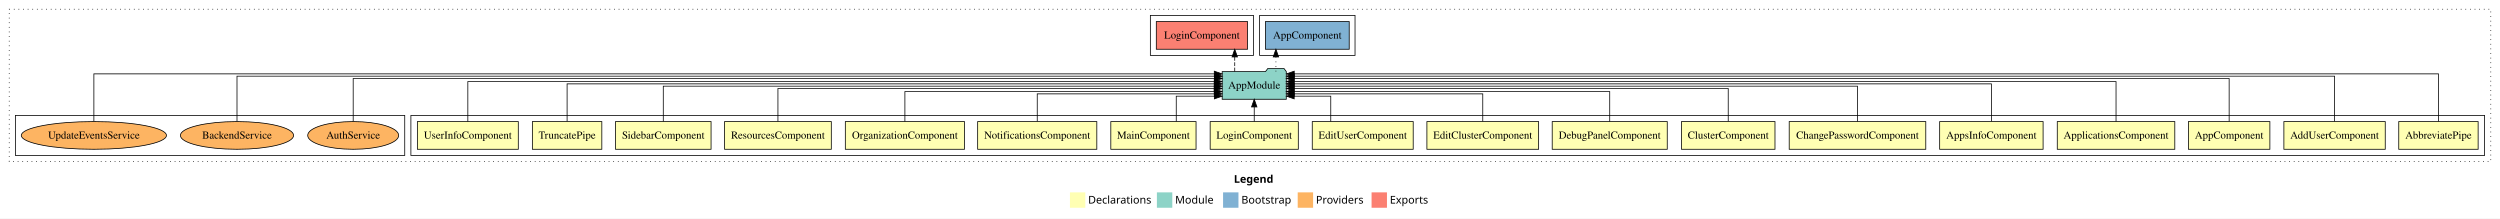
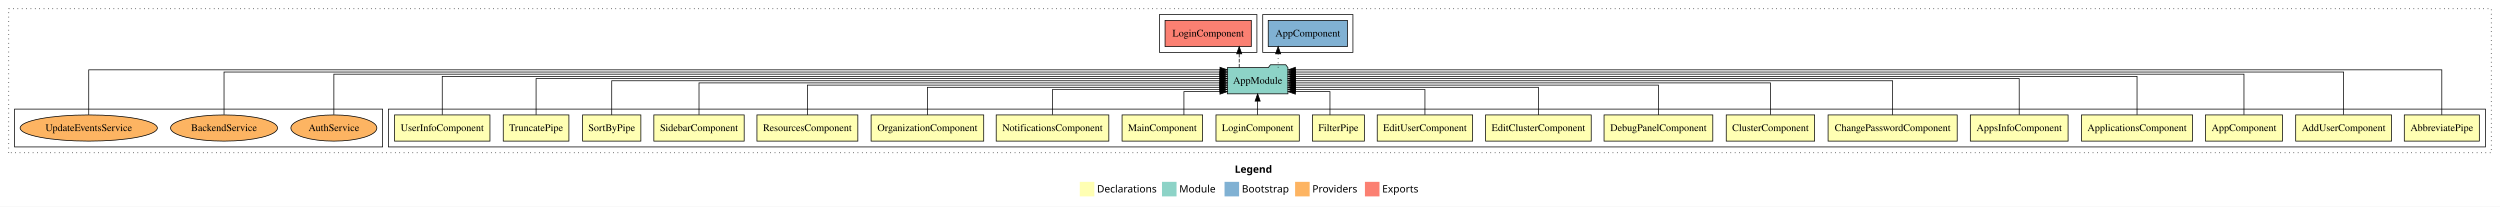
- <svg xmlns="http://www.w3.org/2000/svg" width="3249pt" height="284pt" viewBox="0.00 0.00 3249.00 284.00">
+ <svg xmlns="http://www.w3.org/2000/svg" width="3437pt" height="284pt" viewBox="0.00 0.00 3437.00 284.00">
  <g id="graph0" class="graph" transform="scale(1 1) rotate(0) translate(4 280)">
-     <polygon fill="#ffffff" stroke="transparent" points="-4,4 -4,-280 3245,-280 3245,4 -4,4" />
-     <text text-anchor="start" x="1599.509" y="-42.4" font-family="sans-serif" font-weight="bold" font-size="14.00" fill="#000000">Legend</text>
-     <polygon fill="#ffffb3" stroke="transparent" points="1386.5,-10 1386.5,-30 1406.5,-30 1406.5,-10 1386.5,-10" />
-     <text text-anchor="start" x="1410.129" y="-15.4" font-family="sans-serif" font-size="14.00" fill="#000000">  Declarations</text>
-     <polygon fill="#8dd3c7" stroke="transparent" points="1499.5,-10 1499.5,-30 1519.5,-30 1519.5,-10 1499.5,-10" />
-     <text text-anchor="start" x="1523.225" y="-15.4" font-family="sans-serif" font-size="14.00" fill="#000000">  Module</text>
-     <polygon fill="#80b1d3" stroke="transparent" points="1585.5,-10 1585.5,-30 1605.5,-30 1605.5,-10 1585.5,-10" />
-     <text text-anchor="start" x="1609.281" y="-15.4" font-family="sans-serif" font-size="14.00" fill="#000000">  Bootstrap</text>
-     <polygon fill="#fdb462" stroke="transparent" points="1682.5,-10 1682.5,-30 1702.5,-30 1702.5,-10 1682.5,-10" />
-     <text text-anchor="start" x="1706.173" y="-15.4" font-family="sans-serif" font-size="14.00" fill="#000000">  Providers</text>
-     <polygon fill="#fb8072" stroke="transparent" points="1778.5,-10 1778.5,-30 1798.5,-30 1798.5,-10 1778.5,-10" />
-     <text text-anchor="start" x="1802.226" y="-15.4" font-family="sans-serif" font-size="14.00" fill="#000000">  Exports</text>
+     <polygon fill="#ffffff" stroke="transparent" points="-4,4 -4,-280 3433,-280 3433,4 -4,4" />
+     <text text-anchor="start" x="1693.509" y="-42.4" font-family="sans-serif" font-weight="bold" font-size="14.00" fill="#000000">Legend</text>
+     <polygon fill="#ffffb3" stroke="transparent" points="1480.5,-10 1480.5,-30 1500.5,-30 1500.5,-10 1480.5,-10" />
+     <text text-anchor="start" x="1504.129" y="-15.4" font-family="sans-serif" font-size="14.00" fill="#000000">  Declarations</text>
+     <polygon fill="#8dd3c7" stroke="transparent" points="1593.5,-10 1593.5,-30 1613.5,-30 1613.5,-10 1593.5,-10" />
+     <text text-anchor="start" x="1617.225" y="-15.4" font-family="sans-serif" font-size="14.00" fill="#000000">  Module</text>
+     <polygon fill="#80b1d3" stroke="transparent" points="1679.5,-10 1679.5,-30 1699.5,-30 1699.5,-10 1679.5,-10" />
+     <text text-anchor="start" x="1703.281" y="-15.4" font-family="sans-serif" font-size="14.00" fill="#000000">  Bootstrap</text>
+     <polygon fill="#fdb462" stroke="transparent" points="1776.5,-10 1776.5,-30 1796.5,-30 1796.5,-10 1776.5,-10" />
+     <text text-anchor="start" x="1800.173" y="-15.4" font-family="sans-serif" font-size="14.00" fill="#000000">  Providers</text>
+     <polygon fill="#fb8072" stroke="transparent" points="1872.5,-10 1872.5,-30 1892.5,-30 1892.5,-10 1872.5,-10" />
+     <text text-anchor="start" x="1896.226" y="-15.4" font-family="sans-serif" font-size="14.00" fill="#000000">  Exports</text>
    <g id="clust1" class="cluster">
-       <polygon fill="none" stroke="#000000" stroke-dasharray="1,5" points="8,-70 8,-268 3233,-268 3233,-70 8,-70" />
+       <polygon fill="none" stroke="#000000" stroke-dasharray="1,5" points="8,-70 8,-268 3421,-268 3421,-70 8,-70" />
    </g>
    <g id="clust2" class="cluster">
-       <polygon fill="none" stroke="#000000" points="530,-78 530,-130 3225,-130 3225,-78 530,-78" />
-     </g>
-     <g id="clust22" class="cluster">
-       <polygon fill="none" stroke="#000000" points="1491,-208 1491,-260 1625,-260 1625,-208 1491,-208" />
-     </g>
-     <g id="clust23" class="cluster">
-       <polygon fill="none" stroke="#000000" points="1633,-208 1633,-260 1757,-260 1757,-208 1633,-208" />
+       <polygon fill="none" stroke="#000000" points="530,-78 530,-130 3413,-130 3413,-78 530,-78" />
    </g>
    <g id="clust24" class="cluster">
+       <polygon fill="none" stroke="#000000" points="1590,-208 1590,-260 1724,-260 1724,-208 1590,-208" />
+     </g>
+     <g id="clust25" class="cluster">
+       <polygon fill="none" stroke="#000000" points="1732,-208 1732,-260 1856,-260 1856,-208 1732,-208" />
+     </g>
+     <g id="clust26" class="cluster">
      <polygon fill="none" stroke="#000000" points="16,-78 16,-130 522,-130 522,-78 16,-78" />
    </g>
    <g id="node1" class="node">
-       <polygon fill="#ffffb3" stroke="#000000" points="3216.58,-122 3113.42,-122 3113.42,-86 3216.58,-86 3216.58,-122" />
-       <text text-anchor="middle" x="3165" y="-99.8" font-family="Times,serif" font-size="14.00" fill="#000000">AbbreviatePipe</text>
+       <polygon fill="#ffffb3" stroke="#000000" points="3404.58,-122 3301.42,-122 3301.42,-86 3404.58,-86 3404.58,-122" />
+       <text text-anchor="middle" x="3353" y="-99.8" font-family="Times,serif" font-size="14.00" fill="#000000">AbbreviatePipe</text>
+     </g>
+     <g id="node21" class="node">
+       <polygon fill="#8dd3c7" stroke="#000000" points="1766.657,-187 1763.657,-191 1742.657,-191 1739.657,-187 1683.343,-187 1683.343,-151 1766.657,-151 1766.657,-187" />
+       <text text-anchor="middle" x="1725" y="-164.8" font-family="Times,serif" font-size="14.00" fill="#000000">AppModule</text>
+     </g>
+     <g id="edge1" class="edge">
+       <path fill="none" stroke="#000000" d="M3353,-122.153C3353,-145.757 3353,-184 3353,-184 3353,-184 1776.879,-184 1776.879,-184" />
+       <polygon fill="#000000" stroke="#000000" points="1776.879,-180.5 1766.879,-184 1776.879,-187.5 1776.879,-180.5" />
+     </g>
+     <g id="node2" class="node">
+       <polygon fill="#ffffb3" stroke="#000000" points="3283.865,-122 3152.135,-122 3152.135,-86 3283.865,-86 3283.865,-122" />
+       <text text-anchor="middle" x="3218" y="-99.8" font-family="Times,serif" font-size="14.00" fill="#000000">AddUserComponent</text>
+     </g>
+     <g id="edge2" class="edge">
+       <path fill="none" stroke="#000000" d="M3218,-122.248C3218,-145.018 3218,-181 3218,-181 3218,-181 1776.883,-181 1776.883,-181" />
+       <polygon fill="#000000" stroke="#000000" points="1776.883,-177.5 1766.883,-181 1776.883,-184.5 1776.883,-177.5" />
+     </g>
+     <g id="node3" class="node">
+       <polygon fill="#ffffb3" stroke="#000000" points="3133.94,-122 3028.06,-122 3028.06,-86 3133.94,-86 3133.94,-122" />
+       <text text-anchor="middle" x="3081" y="-99.8" font-family="Times,serif" font-size="14.00" fill="#000000">AppComponent</text>
+     </g>
+     <g id="edge3" class="edge">
+       <path fill="none" stroke="#000000" d="M3081,-122.292C3081,-144.206 3081,-178 3081,-178 3081,-178 1776.695,-178 1776.695,-178" />
+       <polygon fill="#000000" stroke="#000000" points="1776.695,-174.5 1766.695,-178 1776.695,-181.5 1776.695,-174.5" />
+     </g>
+     <g id="node4" class="node">
+       <polygon fill="#ffffb3" stroke="#000000" points="3010.375,-122 2857.625,-122 2857.625,-86 3010.375,-86 3010.375,-122" />
+       <text text-anchor="middle" x="2934" y="-99.8" font-family="Times,serif" font-size="14.00" fill="#000000">ApplicationsComponent</text>
+     </g>
+     <g id="edge4" class="edge">
+       <path fill="none" stroke="#000000" d="M2934,-122.284C2934,-143.321 2934,-175 2934,-175 2934,-175 1776.968,-175 1776.968,-175" />
+       <polygon fill="#000000" stroke="#000000" points="1776.968,-171.5 1766.968,-175 1776.968,-178.5 1776.968,-171.5" />
+     </g>
+     <g id="node5" class="node">
+       <polygon fill="#ffffb3" stroke="#000000" points="2839.205,-122 2704.795,-122 2704.795,-86 2839.205,-86 2839.205,-122" />
+       <text text-anchor="middle" x="2772" y="-99.8" font-family="Times,serif" font-size="14.00" fill="#000000">AppsInfoComponent</text>
+     </g>
+     <g id="edge5" class="edge">
+       <path fill="none" stroke="#000000" d="M2772,-122.223C2772,-142.365 2772,-172 2772,-172 2772,-172 1776.69,-172 1776.69,-172" />
+       <polygon fill="#000000" stroke="#000000" points="1776.69,-168.5 1766.69,-172 1776.69,-175.5 1776.69,-168.5" />
+     </g>
+     <g id="node6" class="node">
+       <polygon fill="#ffffb3" stroke="#000000" points="2686.752,-122 2509.248,-122 2509.248,-86 2686.752,-86 2686.752,-122" />
+       <text text-anchor="middle" x="2598" y="-99.8" font-family="Times,serif" font-size="14.00" fill="#000000">ChangePasswordComponent</text>
+     </g>
+     <g id="edge6" class="edge">
+       <path fill="none" stroke="#000000" d="M2598,-122.106C2598,-141.339 2598,-169 2598,-169 2598,-169 1776.812,-169 1776.812,-169" />
+       <polygon fill="#000000" stroke="#000000" points="1776.812,-165.5 1766.812,-169 1776.812,-172.5 1776.812,-165.5" />
+     </g>
+     <g id="node7" class="node">
+       <polygon fill="#ffffb3" stroke="#000000" points="2490.77,-122 2369.23,-122 2369.23,-86 2490.77,-86 2490.77,-122" />
+       <text text-anchor="middle" x="2430" y="-99.8" font-family="Times,serif" font-size="14.00" fill="#000000">ClusterComponent</text>
+     </g>
+     <g id="edge7" class="edge">
+       <path fill="none" stroke="#000000" d="M2430,-122.267C2430,-140.555 2430,-166 2430,-166 2430,-166 1776.729,-166 1776.729,-166" />
+       <polygon fill="#000000" stroke="#000000" points="1776.729,-162.5 1766.729,-166 1776.729,-169.5 1776.729,-162.5" />
+     </g>
+     <g id="node8" class="node">
+       <polygon fill="#ffffb3" stroke="#000000" points="2350.756,-122 2201.244,-122 2201.244,-86 2350.756,-86 2350.756,-122" />
+       <text text-anchor="middle" x="2276" y="-99.8" font-family="Times,serif" font-size="14.00" fill="#000000">DebugPanelComponent</text>
+     </g>
+     <g id="edge8" class="edge">
+       <path fill="none" stroke="#000000" d="M2276,-122.022C2276,-139.373 2276,-163 2276,-163 2276,-163 1776.867,-163 1776.867,-163" />
+       <polygon fill="#000000" stroke="#000000" points="1776.867,-159.5 1766.867,-163 1776.867,-166.5 1776.867,-159.5" />
+     </g>
+     <g id="node9" class="node">
+       <polygon fill="#ffffb3" stroke="#000000" points="2183.604,-122 2038.396,-122 2038.396,-86 2183.604,-86 2183.604,-122" />
+       <text text-anchor="middle" x="2111" y="-99.8" font-family="Times,serif" font-size="14.00" fill="#000000">EditClusterComponent</text>
+     </g>
+     <g id="edge9" class="edge">
+       <path fill="none" stroke="#000000" d="M2111,-122.027C2111,-138.398 2111,-160 2111,-160 2111,-160 1776.676,-160 1776.676,-160" />
+       <polygon fill="#000000" stroke="#000000" points="1776.676,-156.5 1766.676,-160 1776.676,-163.5 1776.676,-156.5" />
+     </g>
+     <g id="node10" class="node">
+       <polygon fill="#ffffb3" stroke="#000000" points="2020.593,-122 1889.407,-122 1889.407,-86 2020.593,-86 2020.593,-122" />
+       <text text-anchor="middle" x="1955" y="-99.8" font-family="Times,serif" font-size="14.00" fill="#000000">EditUserComponent</text>
+     </g>
+     <g id="edge10" class="edge">
+       <path fill="none" stroke="#000000" d="M1955,-122.24C1955,-137.571 1955,-157 1955,-157 1955,-157 1776.918,-157 1776.918,-157" />
+       <polygon fill="#000000" stroke="#000000" points="1776.918,-153.5 1766.918,-157 1776.918,-160.5 1776.918,-153.5" />
+     </g>
+     <g id="node11" class="node">
+       <polygon fill="#ffffb3" stroke="#000000" points="1871.718,-122 1800.282,-122 1800.282,-86 1871.718,-86 1871.718,-122" />
+       <text text-anchor="middle" x="1836" y="-99.8" font-family="Times,serif" font-size="14.00" fill="#000000">FilterPipe</text>
+     </g>
+     <g id="edge11" class="edge">
+       <path fill="none" stroke="#000000" d="M1824.43,-122.051C1824.43,-136.373 1824.43,-154 1824.43,-154 1824.43,-154 1776.879,-154 1776.879,-154" />
+       <polygon fill="#000000" stroke="#000000" points="1776.879,-150.5 1766.879,-154 1776.879,-157.5 1776.879,-150.5" />
+     </g>
+     <g id="node12" class="node">
+       <polygon fill="#ffffb3" stroke="#000000" points="1782.276,-122 1667.724,-122 1667.724,-86 1782.276,-86 1782.276,-122" />
+       <text text-anchor="middle" x="1725" y="-99.8" font-family="Times,serif" font-size="14.00" fill="#000000">LoginComponent</text>
+     </g>
+     <g id="edge12" class="edge">
+       <path fill="none" stroke="#000000" d="M1725,-122.106C1725,-122.106 1725,-140.991 1725,-140.991" />
+       <polygon fill="#000000" stroke="#000000" points="1721.5,-140.991 1725,-150.991 1728.5,-140.991 1721.5,-140.991" />
+     </g>
+     <g id="node13" class="node">
+       <polygon fill="#ffffb3" stroke="#000000" points="1649.382,-122 1538.618,-122 1538.618,-86 1649.382,-86 1649.382,-122" />
+       <text text-anchor="middle" x="1594" y="-99.8" font-family="Times,serif" font-size="14.00" fill="#000000">MainComponent</text>
+     </g>
+     <g id="edge13" class="edge">
+       <path fill="none" stroke="#000000" d="M1623.652,-122.051C1623.652,-136.373 1623.652,-154 1623.652,-154 1623.652,-154 1673.193,-154 1673.193,-154" />
+       <polygon fill="#000000" stroke="#000000" points="1673.193,-157.5 1683.193,-154 1673.193,-150.5 1673.193,-157.5" />
+     </g>
+     <g id="node14" class="node">
+       <polygon fill="#ffffb3" stroke="#000000" points="1520.427,-122 1365.573,-122 1365.573,-86 1520.427,-86 1520.427,-122" />
+       <text text-anchor="middle" x="1443" y="-99.8" font-family="Times,serif" font-size="14.00" fill="#000000">NotificationsComponent</text>
+     </g>
+     <g id="edge14" class="edge">
+       <path fill="none" stroke="#000000" d="M1443,-122.24C1443,-137.571 1443,-157 1443,-157 1443,-157 1673.086,-157 1673.086,-157" />
+       <polygon fill="#000000" stroke="#000000" points="1673.086,-160.5 1683.086,-157 1673.086,-153.5 1673.086,-160.5" />
+     </g>
+     <g id="node15" class="node">
+       <polygon fill="#ffffb3" stroke="#000000" points="1348.416,-122 1193.584,-122 1193.584,-86 1348.416,-86 1348.416,-122" />
+       <text text-anchor="middle" x="1271" y="-99.8" font-family="Times,serif" font-size="14.00" fill="#000000">OrganizationComponent</text>
+     </g>
+     <g id="edge15" class="edge">
+       <path fill="none" stroke="#000000" d="M1271,-122.027C1271,-138.398 1271,-160 1271,-160 1271,-160 1673.102,-160 1673.102,-160" />
+       <polygon fill="#000000" stroke="#000000" points="1673.103,-163.5 1683.102,-160 1673.102,-156.5 1673.103,-163.5" />
+     </g>
+     <g id="node16" class="node">
+       <polygon fill="#ffffb3" stroke="#000000" points="1175.363,-122 1036.637,-122 1036.637,-86 1175.363,-86 1175.363,-122" />
+       <text text-anchor="middle" x="1106" y="-99.8" font-family="Times,serif" font-size="14.00" fill="#000000">ResourcesComponent</text>
+     </g>
+     <g id="edge16" class="edge">
+       <path fill="none" stroke="#000000" d="M1106,-122.022C1106,-139.373 1106,-163 1106,-163 1106,-163 1672.94,-163 1672.94,-163" />
+       <polygon fill="#000000" stroke="#000000" points="1672.94,-166.5 1682.94,-163 1672.94,-159.5 1672.94,-166.5" />
+     </g>
+     <g id="node17" class="node">
+       <polygon fill="#ffffb3" stroke="#000000" points="1019.095,-122 894.905,-122 894.905,-86 1019.095,-86 1019.095,-122" />
+       <text text-anchor="middle" x="957" y="-99.8" font-family="Times,serif" font-size="14.00" fill="#000000">SidebarComponent</text>
+     </g>
+     <g id="edge17" class="edge">
+       <path fill="none" stroke="#000000" d="M957,-122.267C957,-140.555 957,-166 957,-166 957,-166 1673.164,-166 1673.164,-166" />
+       <polygon fill="#000000" stroke="#000000" points="1673.164,-169.5 1683.164,-166 1673.164,-162.5 1673.164,-169.5" />
+     </g>
+     <g id="node18" class="node">
+       <polygon fill="#ffffb3" stroke="#000000" points="877.059,-122 796.941,-122 796.941,-86 877.059,-86 877.059,-122" />
+       <text text-anchor="middle" x="837" y="-99.8" font-family="Times,serif" font-size="14.00" fill="#000000">SortByPipe</text>
+     </g>
+     <g id="edge18" class="edge">
+       <path fill="none" stroke="#000000" d="M837,-122.106C837,-141.339 837,-169 837,-169 837,-169 1673.065,-169 1673.065,-169" />
+       <polygon fill="#000000" stroke="#000000" points="1673.065,-172.5 1683.065,-169 1673.065,-165.5 1673.065,-172.5" />
    </g>
    <g id="node19" class="node">
-       <polygon fill="#8dd3c7" stroke="#000000" points="1667.657,-187 1664.657,-191 1643.657,-191 1640.657,-187 1584.343,-187 1584.343,-151 1667.657,-151 1667.657,-187" />
-       <text text-anchor="middle" x="1626" y="-164.8" font-family="Times,serif" font-size="14.00" fill="#000000">AppModule</text>
-     </g>
-     <g id="edge1" class="edge">
-       <path fill="none" stroke="#000000" d="M3165,-122.153C3165,-145.757 3165,-184 3165,-184 3165,-184 1677.963,-184 1677.963,-184" />
-       <polygon fill="#000000" stroke="#000000" points="1677.963,-180.5 1667.963,-184 1677.963,-187.5 1677.963,-180.5" />
-     </g>
-     <g id="node2" class="node">
-       <polygon fill="#ffffb3" stroke="#000000" points="3095.865,-122 2964.135,-122 2964.135,-86 3095.865,-86 3095.865,-122" />
-       <text text-anchor="middle" x="3030" y="-99.8" font-family="Times,serif" font-size="14.00" fill="#000000">AddUserComponent</text>
-     </g>
-     <g id="edge2" class="edge">
-       <path fill="none" stroke="#000000" d="M3030,-122.248C3030,-145.018 3030,-181 3030,-181 3030,-181 1678.019,-181 1678.019,-181" />
-       <polygon fill="#000000" stroke="#000000" points="1678.019,-177.5 1668.019,-181 1678.019,-184.5 1678.019,-177.5" />
-     </g>
-     <g id="node3" class="node">
-       <polygon fill="#ffffb3" stroke="#000000" points="2945.94,-122 2840.06,-122 2840.06,-86 2945.94,-86 2945.94,-122" />
-       <text text-anchor="middle" x="2893" y="-99.8" font-family="Times,serif" font-size="14.00" fill="#000000">AppComponent</text>
-     </g>
-     <g id="edge3" class="edge">
-       <path fill="none" stroke="#000000" d="M2893,-122.292C2893,-144.206 2893,-178 2893,-178 2893,-178 1677.794,-178 1677.794,-178" />
-       <polygon fill="#000000" stroke="#000000" points="1677.794,-174.5 1667.794,-178 1677.794,-181.5 1677.794,-174.5" />
-     </g>
-     <g id="node4" class="node">
-       <polygon fill="#ffffb3" stroke="#000000" points="2822.375,-122 2669.625,-122 2669.625,-86 2822.375,-86 2822.375,-122" />
-       <text text-anchor="middle" x="2746" y="-99.8" font-family="Times,serif" font-size="14.00" fill="#000000">ApplicationsComponent</text>
-     </g>
-     <g id="edge4" class="edge">
-       <path fill="none" stroke="#000000" d="M2746,-122.027C2746,-142.767 2746,-174 2746,-174 2746,-174 1677.861,-174 1677.861,-174" />
-       <polygon fill="#000000" stroke="#000000" points="1677.861,-170.5 1667.861,-174 1677.861,-177.5 1677.861,-170.5" />
-     </g>
-     <g id="node5" class="node">
-       <polygon fill="#ffffb3" stroke="#000000" points="2651.205,-122 2516.795,-122 2516.795,-86 2651.205,-86 2651.205,-122" />
-       <text text-anchor="middle" x="2584" y="-99.8" font-family="Times,serif" font-size="14.00" fill="#000000">AppsInfoComponent</text>
-     </g>
-     <g id="edge5" class="edge">
-       <path fill="none" stroke="#000000" d="M2584,-122.308C2584,-142.145 2584,-171 2584,-171 2584,-171 1677.78,-171 1677.78,-171" />
-       <polygon fill="#000000" stroke="#000000" points="1677.78,-167.5 1667.78,-171 1677.78,-174.5 1677.78,-167.5" />
-     </g>
-     <g id="node6" class="node">
-       <polygon fill="#ffffb3" stroke="#000000" points="2498.752,-122 2321.248,-122 2321.248,-86 2498.752,-86 2498.752,-122" />
-       <text text-anchor="middle" x="2410" y="-99.8" font-family="Times,serif" font-size="14.00" fill="#000000">ChangePasswordComponent</text>
-     </g>
-     <g id="edge6" class="edge">
-       <path fill="none" stroke="#000000" d="M2410,-122.169C2410,-141.09 2410,-168 2410,-168 2410,-168 1677.874,-168 1677.874,-168" />
-       <polygon fill="#000000" stroke="#000000" points="1677.874,-164.5 1667.874,-168 1677.874,-171.5 1677.874,-164.5" />
-     </g>
-     <g id="node7" class="node">
-       <polygon fill="#ffffb3" stroke="#000000" points="2302.77,-122 2181.23,-122 2181.23,-86 2302.77,-86 2302.77,-122" />
-       <text text-anchor="middle" x="2242" y="-99.8" font-family="Times,serif" font-size="14.00" fill="#000000">ClusterComponent</text>
-     </g>
-     <g id="edge7" class="edge">
-       <path fill="none" stroke="#000000" d="M2242,-122.302C2242,-140.27 2242,-165 2242,-165 2242,-165 1677.856,-165 1677.856,-165" />
-       <polygon fill="#000000" stroke="#000000" points="1677.856,-161.5 1667.856,-165 1677.856,-168.5 1677.856,-161.5" />
-     </g>
-     <g id="node8" class="node">
-       <polygon fill="#ffffb3" stroke="#000000" points="2162.756,-122 2013.244,-122 2013.244,-86 2162.756,-86 2162.756,-122" />
-       <text text-anchor="middle" x="2088" y="-99.8" font-family="Times,serif" font-size="14.00" fill="#000000">DebugPanelComponent</text>
-     </g>
-     <g id="edge8" class="edge">
-       <path fill="none" stroke="#000000" d="M2088,-122.035C2088,-138.734 2088,-161 2088,-161 2088,-161 1677.814,-161 1677.814,-161" />
-       <polygon fill="#000000" stroke="#000000" points="1677.814,-157.5 1667.814,-161 1677.814,-164.5 1677.814,-157.5" />
-     </g>
-     <g id="node9" class="node">
-       <polygon fill="#ffffb3" stroke="#000000" points="1995.604,-122 1850.396,-122 1850.396,-86 1995.604,-86 1995.604,-122" />
-       <text text-anchor="middle" x="1923" y="-99.8" font-family="Times,serif" font-size="14.00" fill="#000000">EditClusterComponent</text>
-     </g>
-     <g id="edge9" class="edge">
-       <path fill="none" stroke="#000000" d="M1923,-122.282C1923,-137.948 1923,-158 1923,-158 1923,-158 1677.923,-158 1677.923,-158" />
-       <polygon fill="#000000" stroke="#000000" points="1677.923,-154.5 1667.923,-158 1677.923,-161.5 1677.923,-154.5" />
-     </g>
-     <g id="node10" class="node">
-       <polygon fill="#ffffb3" stroke="#000000" points="1832.593,-122 1701.407,-122 1701.407,-86 1832.593,-86 1832.593,-122" />
-       <text text-anchor="middle" x="1767" y="-99.8" font-family="Times,serif" font-size="14.00" fill="#000000">EditUserComponent</text>
-     </g>
-     <g id="edge10" class="edge">
-       <path fill="none" stroke="#000000" d="M1725.462,-122.124C1725.462,-136.783 1725.462,-155 1725.462,-155 1725.462,-155 1677.892,-155 1677.892,-155" />
-       <polygon fill="#000000" stroke="#000000" points="1677.892,-151.5 1667.892,-155 1677.892,-158.5 1677.892,-151.5" />
-     </g>
-     <g id="node11" class="node">
-       <polygon fill="#ffffb3" stroke="#000000" points="1683.276,-122 1568.724,-122 1568.724,-86 1683.276,-86 1683.276,-122" />
-       <text text-anchor="middle" x="1626" y="-99.8" font-family="Times,serif" font-size="14.00" fill="#000000">LoginComponent</text>
-     </g>
-     <g id="edge11" class="edge">
-       <path fill="none" stroke="#000000" d="M1626,-122.106C1626,-122.106 1626,-140.991 1626,-140.991" />
-       <polygon fill="#000000" stroke="#000000" points="1622.5,-140.991 1626,-150.991 1629.5,-140.991 1622.5,-140.991" />
-     </g>
-     <g id="node12" class="node">
-       <polygon fill="#ffffb3" stroke="#000000" points="1550.382,-122 1439.618,-122 1439.618,-86 1550.382,-86 1550.382,-122" />
-       <text text-anchor="middle" x="1495" y="-99.8" font-family="Times,serif" font-size="14.00" fill="#000000">MainComponent</text>
-     </g>
-     <g id="edge12" class="edge">
-       <path fill="none" stroke="#000000" d="M1524.652,-122.124C1524.652,-136.783 1524.652,-155 1524.652,-155 1524.652,-155 1574.193,-155 1574.193,-155" />
-       <polygon fill="#000000" stroke="#000000" points="1574.193,-158.5 1584.193,-155 1574.193,-151.5 1574.193,-158.5" />
-     </g>
-     <g id="node13" class="node">
-       <polygon fill="#ffffb3" stroke="#000000" points="1421.427,-122 1266.573,-122 1266.573,-86 1421.427,-86 1421.427,-122" />
-       <text text-anchor="middle" x="1344" y="-99.8" font-family="Times,serif" font-size="14.00" fill="#000000">NotificationsComponent</text>
-     </g>
-     <g id="edge13" class="edge">
-       <path fill="none" stroke="#000000" d="M1344,-122.282C1344,-137.948 1344,-158 1344,-158 1344,-158 1574.086,-158 1574.086,-158" />
-       <polygon fill="#000000" stroke="#000000" points="1574.086,-161.5 1584.086,-158 1574.086,-154.5 1574.086,-161.5" />
-     </g>
-     <g id="node14" class="node">
-       <polygon fill="#ffffb3" stroke="#000000" points="1249.416,-122 1094.584,-122 1094.584,-86 1249.416,-86 1249.416,-122" />
-       <text text-anchor="middle" x="1172" y="-99.8" font-family="Times,serif" font-size="14.00" fill="#000000">OrganizationComponent</text>
-     </g>
-     <g id="edge14" class="edge">
-       <path fill="none" stroke="#000000" d="M1172,-122.035C1172,-138.734 1172,-161 1172,-161 1172,-161 1574.102,-161 1574.102,-161" />
-       <polygon fill="#000000" stroke="#000000" points="1574.103,-164.5 1584.102,-161 1574.102,-157.5 1574.103,-164.5" />
-     </g>
-     <g id="node15" class="node">
-       <polygon fill="#ffffb3" stroke="#000000" points="1076.363,-122 937.637,-122 937.637,-86 1076.363,-86 1076.363,-122" />
-       <text text-anchor="middle" x="1007" y="-99.8" font-family="Times,serif" font-size="14.00" fill="#000000">ResourcesComponent</text>
-     </g>
-     <g id="edge15" class="edge">
-       <path fill="none" stroke="#000000" d="M1007,-122.302C1007,-140.27 1007,-165 1007,-165 1007,-165 1573.94,-165 1573.94,-165" />
-       <polygon fill="#000000" stroke="#000000" points="1573.94,-168.5 1583.94,-165 1573.94,-161.5 1573.94,-168.5" />
-     </g>
-     <g id="node16" class="node">
-       <polygon fill="#ffffb3" stroke="#000000" points="920.095,-122 795.905,-122 795.905,-86 920.095,-86 920.095,-122" />
-       <text text-anchor="middle" x="858" y="-99.8" font-family="Times,serif" font-size="14.00" fill="#000000">SidebarComponent</text>
-     </g>
-     <g id="edge16" class="edge">
-       <path fill="none" stroke="#000000" d="M858,-122.169C858,-141.09 858,-168 858,-168 858,-168 1574.164,-168 1574.164,-168" />
-       <polygon fill="#000000" stroke="#000000" points="1574.164,-171.5 1584.164,-168 1574.164,-164.5 1574.164,-171.5" />
-     </g>
-     <g id="node17" class="node">
      <polygon fill="#ffffb3" stroke="#000000" points="778.136,-122 687.864,-122 687.864,-86 778.136,-86 778.136,-122" />
      <text text-anchor="middle" x="733" y="-99.8" font-family="Times,serif" font-size="14.00" fill="#000000">TruncatePipe</text>
    </g>
-     <g id="edge17" class="edge">
-       <path fill="none" stroke="#000000" d="M733,-122.308C733,-142.145 733,-171 733,-171 733,-171 1574.127,-171 1574.127,-171" />
-       <polygon fill="#000000" stroke="#000000" points="1574.127,-174.5 1584.127,-171 1574.127,-167.5 1574.127,-174.5" />
-     </g>
-     <g id="node18" class="node">
+     <g id="edge19" class="edge">
+       <path fill="none" stroke="#000000" d="M733,-122.223C733,-142.365 733,-172 733,-172 733,-172 1673.324,-172 1673.324,-172" />
+       <polygon fill="#000000" stroke="#000000" points="1673.324,-175.5 1683.324,-172 1673.324,-168.5 1673.324,-175.5" />
+     </g>
+     <g id="node20" class="node">
      <polygon fill="#ffffb3" stroke="#000000" points="669.58,-122 538.42,-122 538.42,-86 669.58,-86 669.58,-122" />
      <text text-anchor="middle" x="604" y="-99.8" font-family="Times,serif" font-size="14.00" fill="#000000">UserInfoComponent</text>
    </g>
-     <g id="edge18" class="edge">
-       <path fill="none" stroke="#000000" d="M604,-122.027C604,-142.767 604,-174 604,-174 604,-174 1574.031,-174 1574.031,-174" />
-       <polygon fill="#000000" stroke="#000000" points="1574.031,-177.5 1584.031,-174 1574.031,-170.5 1574.031,-177.5" />
-     </g>
-     <g id="node20" class="node">
-       <polygon fill="#fb8072" stroke="#000000" points="1617.276,-252 1498.724,-252 1498.724,-216 1617.276,-216 1617.276,-252" />
-       <text text-anchor="middle" x="1558" y="-229.8" font-family="Times,serif" font-size="14.00" fill="#000000">LoginComponent </text>
-     </g>
-     <g id="edge19" class="edge">
-       <path fill="none" stroke="#000000" stroke-dasharray="5,2" d="M1600.655,-187.106C1600.655,-187.106 1600.655,-205.991 1600.655,-205.991" />
-       <polygon fill="#000000" stroke="#000000" points="1597.155,-205.991 1600.655,-215.991 1604.155,-205.991 1597.155,-205.991" />
-     </g>
-     <g id="node21" class="node">
-       <polygon fill="#80b1d3" stroke="#000000" points="1749.439,-252 1640.561,-252 1640.561,-216 1749.439,-216 1749.439,-252" />
-       <text text-anchor="middle" x="1695" y="-229.8" font-family="Times,serif" font-size="14.00" fill="#000000">AppComponent </text>
-     </g>
    <g id="edge20" class="edge">
-       <path fill="none" stroke="#000000" stroke-dasharray="1,5" d="M1654.179,-187.106C1654.179,-187.106 1654.179,-205.991 1654.179,-205.991" />
-       <polygon fill="#000000" stroke="#000000" points="1650.679,-205.991 1654.179,-215.991 1657.679,-205.991 1650.679,-205.991" />
+       <path fill="none" stroke="#000000" d="M604,-122.284C604,-143.321 604,-175 604,-175 604,-175 1673.101,-175 1673.101,-175" />
+       <polygon fill="#000000" stroke="#000000" points="1673.101,-178.5 1683.101,-175 1673.101,-171.5 1673.101,-178.5" />
    </g>
    <g id="node22" class="node">
+       <polygon fill="#fb8072" stroke="#000000" points="1716.276,-252 1597.724,-252 1597.724,-216 1716.276,-216 1716.276,-252" />
+       <text text-anchor="middle" x="1657" y="-229.8" font-family="Times,serif" font-size="14.00" fill="#000000">LoginComponent </text>
+     </g>
+     <g id="edge21" class="edge">
+       <path fill="none" stroke="#000000" stroke-dasharray="5,2" d="M1699.655,-187.106C1699.655,-187.106 1699.655,-205.991 1699.655,-205.991" />
+       <polygon fill="#000000" stroke="#000000" points="1696.155,-205.991 1699.655,-215.991 1703.155,-205.991 1696.155,-205.991" />
+     </g>
+     <g id="node23" class="node">
+       <polygon fill="#80b1d3" stroke="#000000" points="1848.439,-252 1739.561,-252 1739.561,-216 1848.439,-216 1848.439,-252" />
+       <text text-anchor="middle" x="1794" y="-229.8" font-family="Times,serif" font-size="14.00" fill="#000000">AppComponent </text>
+     </g>
+     <g id="edge22" class="edge">
+       <path fill="none" stroke="#000000" stroke-dasharray="1,5" d="M1753.179,-187.106C1753.179,-187.106 1753.179,-205.991 1753.179,-205.991" />
+       <polygon fill="#000000" stroke="#000000" points="1749.679,-205.991 1753.179,-215.991 1756.679,-205.991 1749.679,-205.991" />
+     </g>
+     <g id="node24" class="node">
      <ellipse fill="#fdb462" stroke="#000000" cx="455" cy="-104" rx="59.108" ry="18" />
      <text text-anchor="middle" x="455" y="-99.8" font-family="Times,serif" font-size="14.00" fill="#000000">AuthService</text>
    </g>
-     <g id="edge21" class="edge">
-       <path fill="none" stroke="#000000" d="M455,-122.292C455,-144.206 455,-178 455,-178 455,-178 1574.323,-178 1574.323,-178" />
-       <polygon fill="#000000" stroke="#000000" points="1574.323,-181.5 1584.323,-178 1574.323,-174.5 1574.323,-181.5" />
-     </g>
-     <g id="node23" class="node">
+     <g id="edge23" class="edge">
+       <path fill="none" stroke="#000000" d="M455,-122.292C455,-144.206 455,-178 455,-178 455,-178 1673.107,-178 1673.107,-178" />
+       <polygon fill="#000000" stroke="#000000" points="1673.107,-181.5 1683.107,-178 1673.107,-174.5 1673.107,-181.5" />
+     </g>
+     <g id="node25" class="node">
      <ellipse fill="#fdb462" stroke="#000000" cx="304" cy="-104" rx="73.556" ry="18" />
      <text text-anchor="middle" x="304" y="-99.8" font-family="Times,serif" font-size="14.00" fill="#000000">BackendService</text>
    </g>
-     <g id="edge22" class="edge">
-       <path fill="none" stroke="#000000" d="M304,-122.248C304,-145.018 304,-181 304,-181 304,-181 1574.252,-181 1574.252,-181" />
-       <polygon fill="#000000" stroke="#000000" points="1574.252,-184.5 1584.252,-181 1574.252,-177.5 1574.252,-184.5" />
-     </g>
-     <g id="node24" class="node">
+     <g id="edge24" class="edge">
+       <path fill="none" stroke="#000000" d="M304,-122.248C304,-145.018 304,-181 304,-181 304,-181 1673.242,-181 1673.242,-181" />
+       <polygon fill="#000000" stroke="#000000" points="1673.242,-184.5 1683.242,-181 1673.242,-177.5 1673.242,-184.5" />
+     </g>
+     <g id="node26" class="node">
      <ellipse fill="#fdb462" stroke="#000000" cx="118" cy="-104" rx="94.32" ry="18" />
      <text text-anchor="middle" x="118" y="-99.8" font-family="Times,serif" font-size="14.00" fill="#000000">UpdateEventsService</text>
    </g>
-     <g id="edge23" class="edge">
-       <path fill="none" stroke="#000000" d="M118,-122.153C118,-145.757 118,-184 118,-184 118,-184 1574.093,-184 1574.093,-184" />
-       <polygon fill="#000000" stroke="#000000" points="1574.094,-187.5 1584.093,-184 1574.093,-180.5 1574.094,-187.5" />
+     <g id="edge25" class="edge">
+       <path fill="none" stroke="#000000" d="M118,-122.153C118,-145.757 118,-184 118,-184 118,-184 1673.253,-184 1673.253,-184" />
+       <polygon fill="#000000" stroke="#000000" points="1673.253,-187.5 1683.253,-184 1673.253,-180.5 1673.253,-187.5" />
    </g>
  </g>
</svg>
